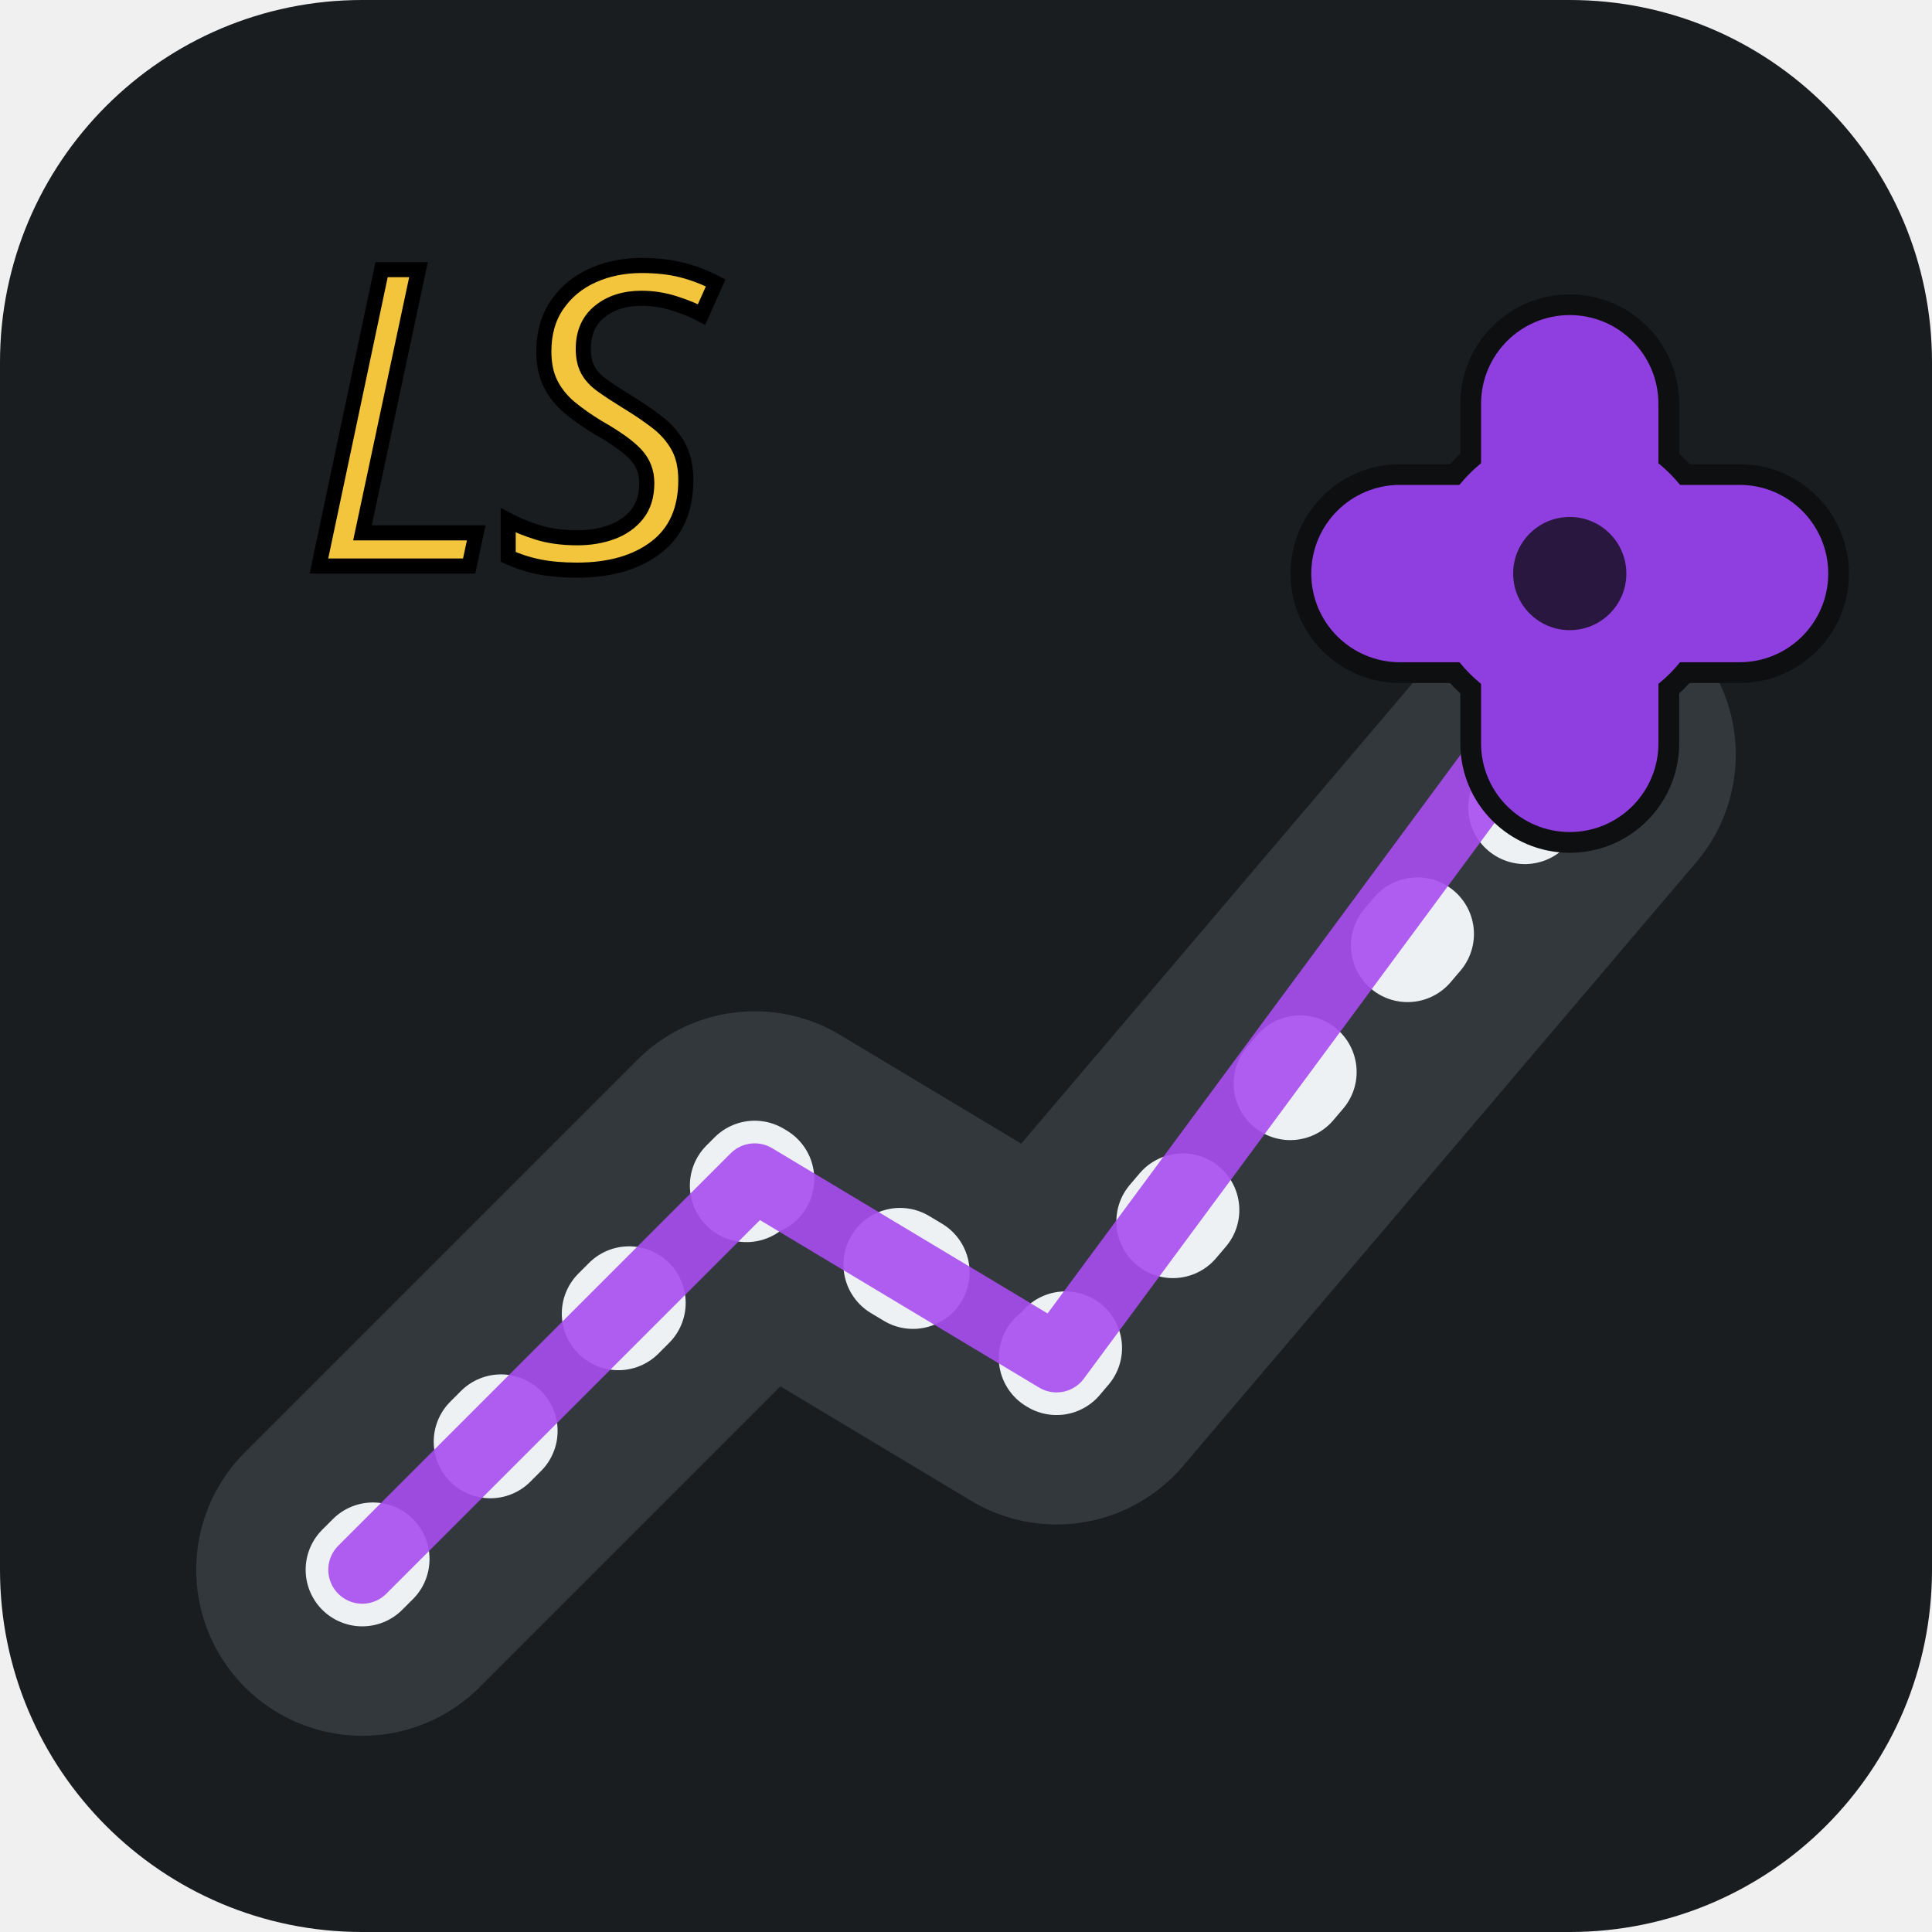
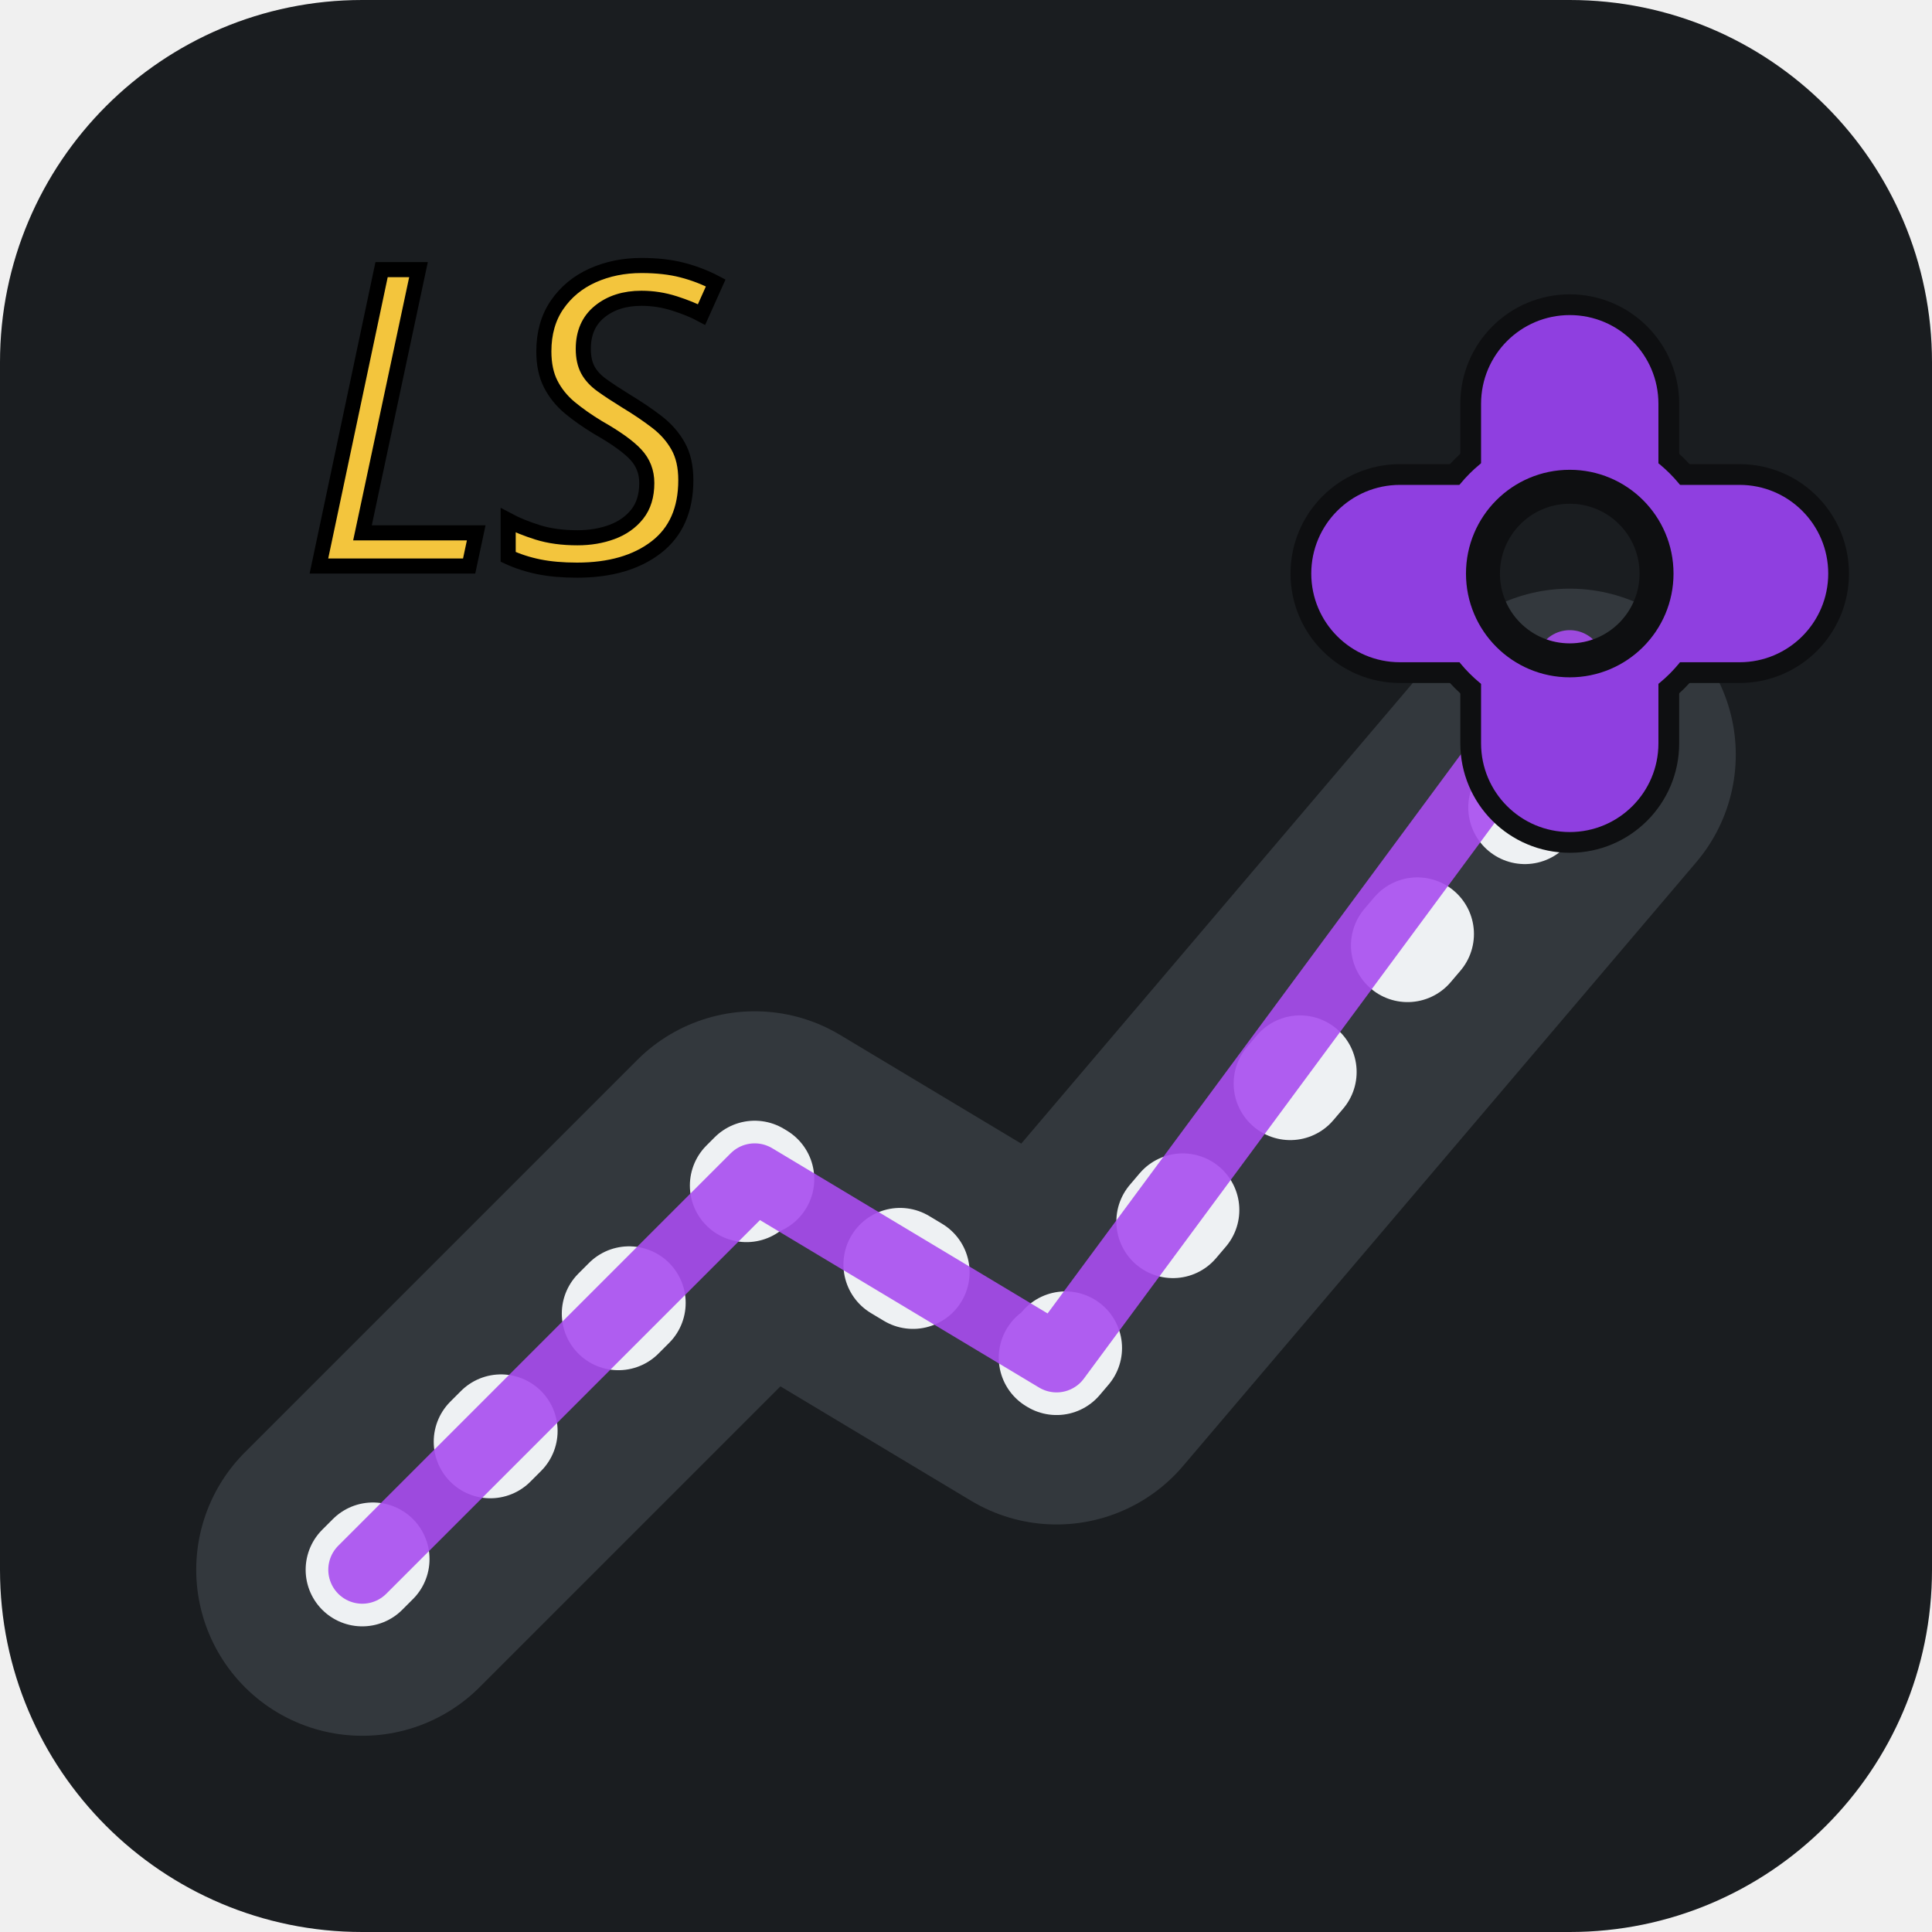
<svg xmlns="http://www.w3.org/2000/svg" viewBox="0 0 512 512">
  <rect width="512" height="512" rx="96" fill="#1A1D20" />
  <path d="M 96 416 L 200 312 L 280 360 L 416 200" stroke="#33383D" stroke-width="88" stroke-linecap="round" stroke-linejoin="round" fill="none" />
  <path d="M 96 416 L 200 312 L 280 360 L 416 200" stroke="#EEF1F3" stroke-width="30" stroke-linecap="round" stroke-linejoin="round" fill="none" stroke-dasharray="4 44" />
  <path d="M 96 416 L 200 312 L 280 360 L 416 176" stroke="#A94DF0" stroke-width="18" stroke-linecap="round" stroke-linejoin="round" fill="none" opacity="0.9" />
-   <g fill="#8F3FE0" stroke="#0E0F11" stroke-width="11">
-     <rect x="392.5" y="83.5" width="47" height="137" rx="23.5" />
-     <rect x="347.5" y="128.5" width="137" height="47" rx="23.5" />
-     <circle cx="416" cy="152" r="37.5" />
+   <defs>
+     <mask id="iconHole">
+       <rect width="512" height="512" fill="#fff" />
+       <circle cx="416" cy="152" r="23" fill="#000" />
+     </mask>
+   </defs>
+   <g mask="url(#iconHole)">
+     <g fill="#8F3FE0" stroke="#0E0F11" stroke-width="11">
+       <rect x="392.5" y="83.5" width="47" height="137" rx="23.5" />
+       <rect x="347.5" y="128.5" width="137" height="47" rx="23.5" />
+       <circle cx="416" cy="152" r="37.5" />
+     </g>
+     <g fill="#8F3FE0">
+       <rect x="392.5" y="83.5" width="47" height="137" rx="23.5" />
+       <rect x="347.5" y="128.5" width="137" height="47" rx="23.5" />
+       <circle cx="416" cy="152" r="37.5" />
+     </g>
  </g>
-   <g fill="#8F3FE0">
-     <rect x="392.5" y="83.5" width="47" height="137" rx="23.5" />
-     <rect x="347.5" y="128.5" width="137" height="47" rx="23.5" />
-     <circle cx="416" cy="152" r="37.5" />
-   </g>
-   <circle cx="416" cy="152" r="15" fill="#2A1740" />
+   <circle cx="416" cy="152" r="23" fill="none" stroke="#0E0F11" stroke-width="9" />
  <text x="80" y="150" font-family="Impact, 'Arial Black', sans-serif" font-style="italic" font-size="110" fill="#F3C53D" stroke="#000" stroke-width="4">LS</text>
</svg>
